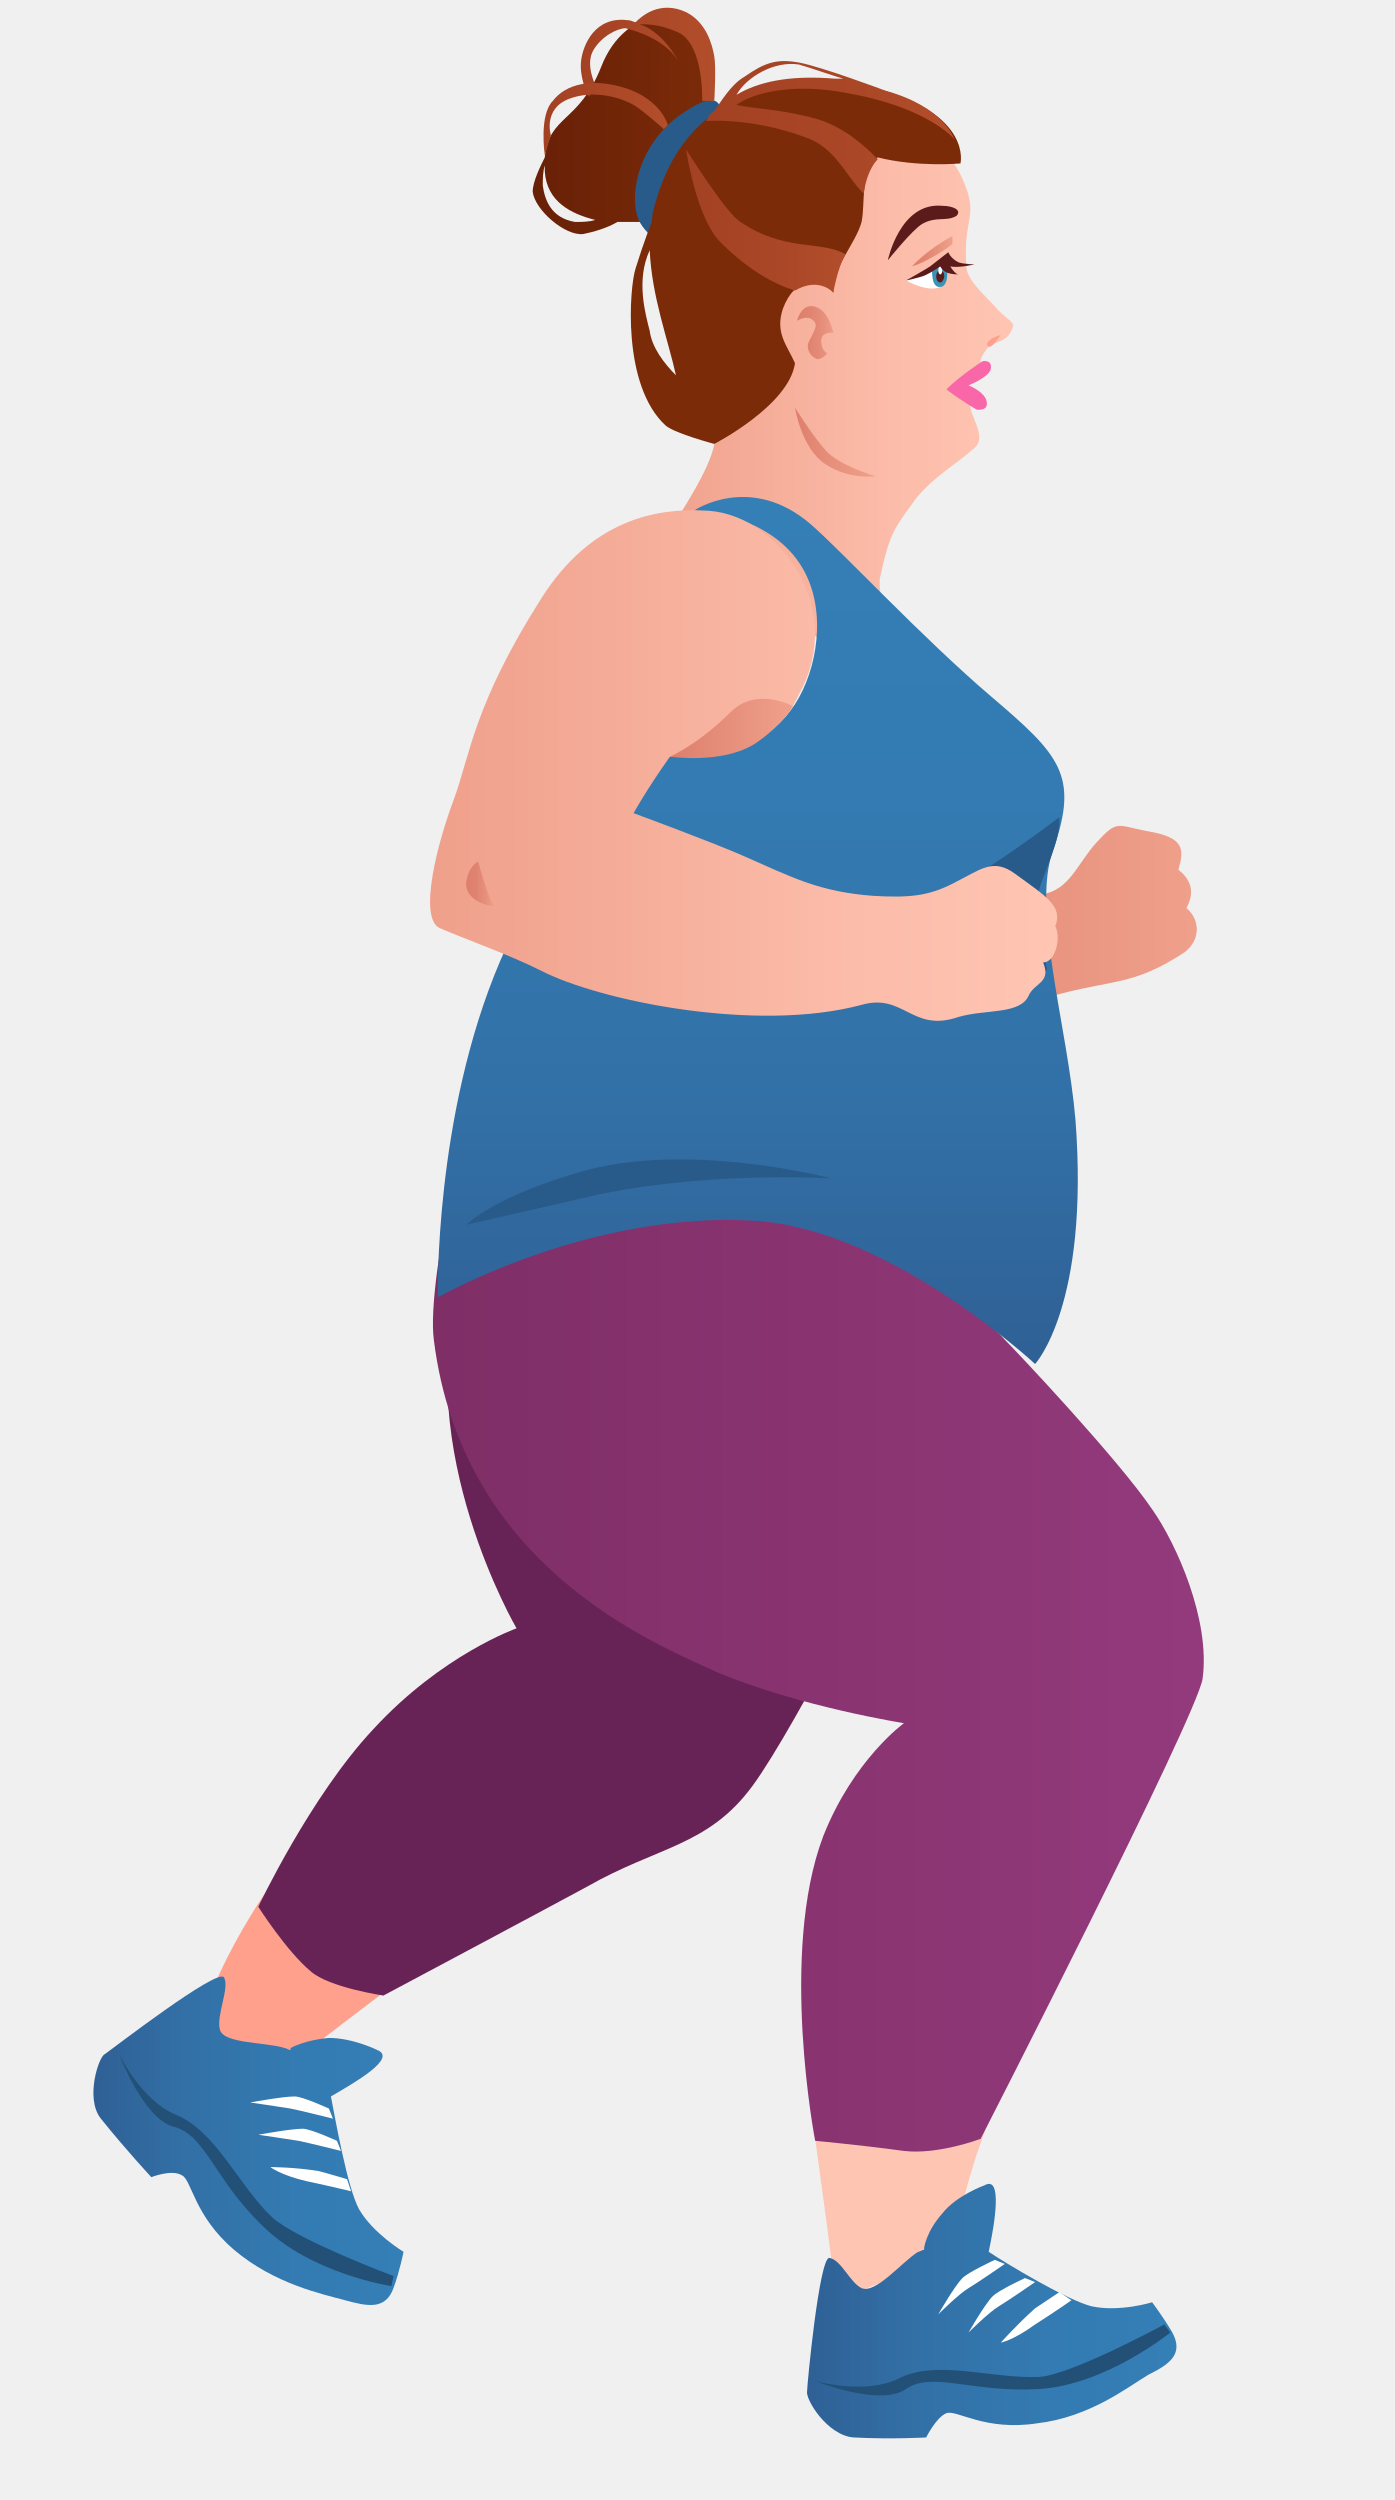
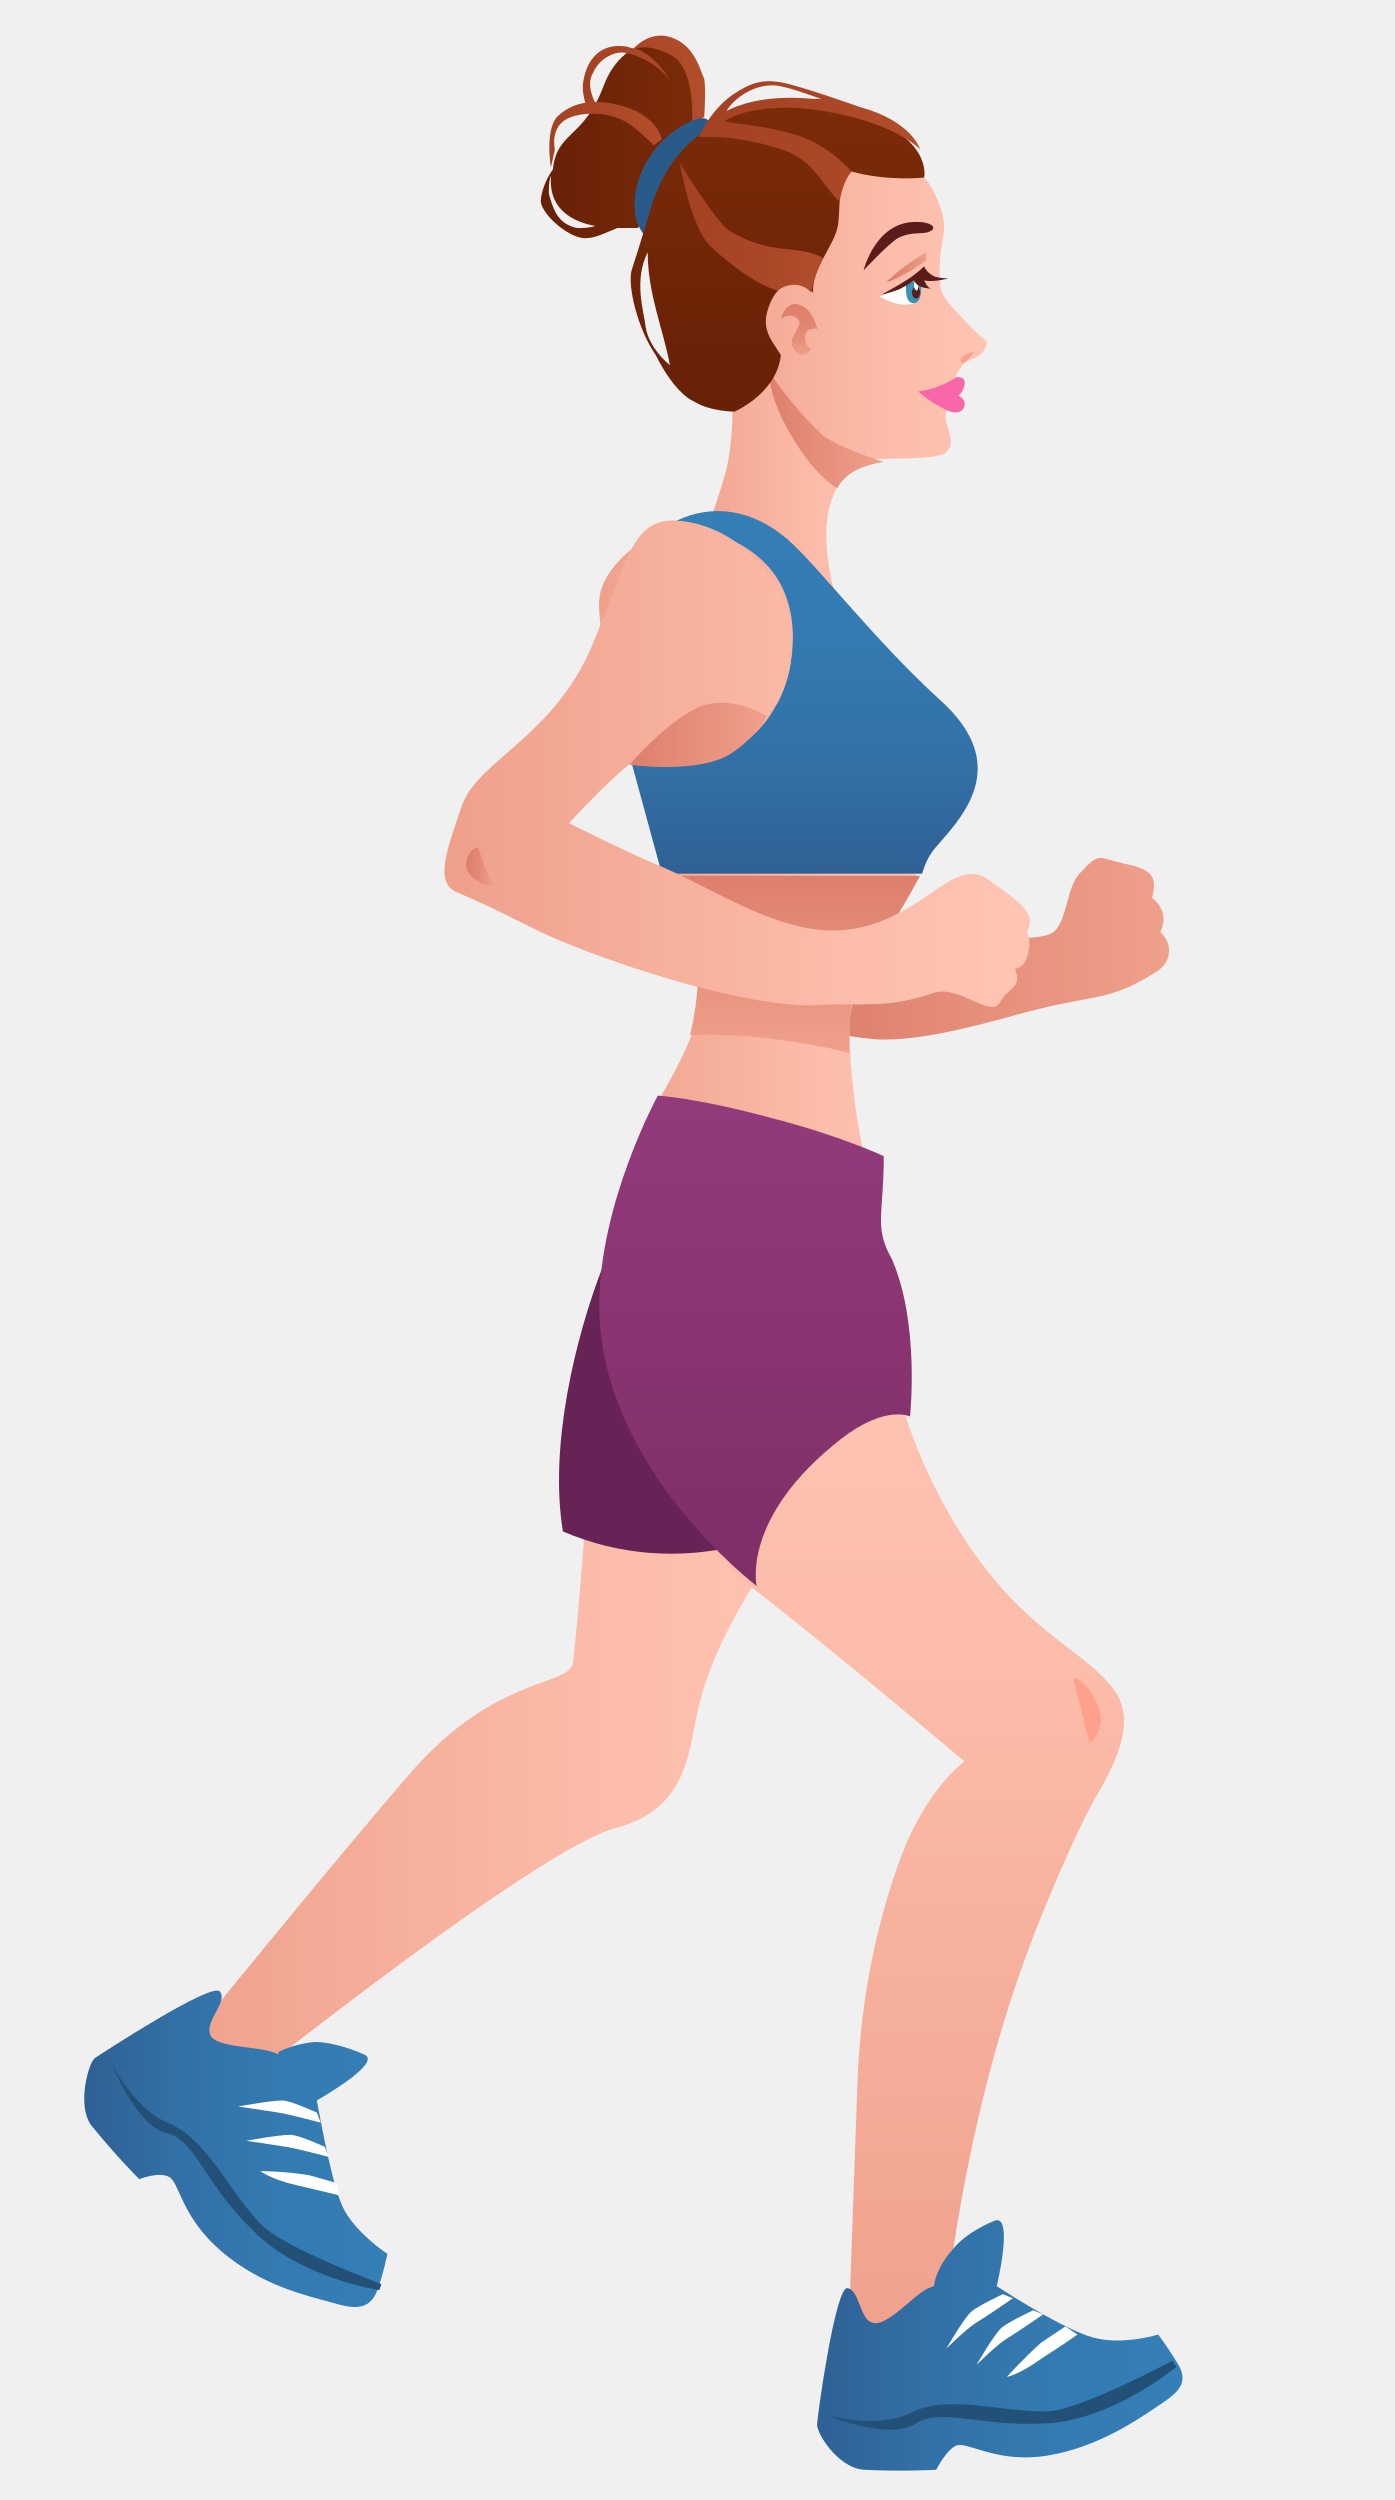
<svg xmlns="http://www.w3.org/2000/svg" version="1.1" id="Layer_1" x="0px" y="0px" viewBox="0 0 69.1 123.9" enable-background="new 0 0 69.1 123.9" xml:space="preserve">
  <g>
-     <linearGradient id="SVGID_1_" gradientUnits="userSpaceOnUse" x1="446.742" y1="46.06" x2="466.137" y2="46.06" gradientTransform="matrix(-1 0 0 1 506.0886 0)">
+     <linearGradient id="SVGID_1_" gradientUnits="userSpaceOnUse" x1="571.973" y1="47.036" x2="589.062" y2="47.036" gradientTransform="matrix(-1 0 0 1 629.9536 0)">
      <stop offset="0" style="stop-color:#EFA08B" />
      <stop offset="0.64" style="stop-color:#E48C78" />
      <stop offset="0.995" style="stop-color:#DD7F6C" />
    </linearGradient>
-     <path fill="url(#SVGID_1_)" d="M43.2,44.9c0,0,7.3-0.1,8.9-0.7c1-0.4,1.4-1.5,2.2-2.4c1.1-1.2,1-0.9,2.6-0.6   c1.8,0.3,1.8,0.9,1.5,1.9c0.5,0.4,0.9,1,0.4,1.9c0.7,0.6,0.7,1.6-0.1,2.2c-2.6,1.7-3.5,1.3-6.7,2.2c-1.9,0.5-6.4,2-9.3,1.7   c-2.4-0.3-2.1-0.4-2.5-1.2C39,47.9,43.2,44.9,43.2,44.9z" />
-     <path fill="#FFA08D" d="M9.9,100.3c0,0,1.2-4.2,4.9-8.7c1,1.9,5.4,3.9,7.1,5c-4.5,3.3-8.8,6.7-8.8,6.7l-4.3,0.4L9.9,100.3z" />
-     <path fill="#682356" d="M45.2,74.1c-0.6,1.2-5.7,11.4-7.9,14.4c-2.2,3-4.7,3-8.2,5C26.7,94.8,19,98.9,19,98.9s-2.7-0.4-3.6-1.2   c-1.2-1-2.6-3.2-2.6-3.2s2.6-5.5,5.7-8.8c3.4-3.7,7.1-5,7.1-5s-5.2-8.9-2.8-17C24.1,58.9,45.2,74.1,45.2,74.1z" />
+     <path fill="url(#SVGID_1_)" d="M43.7,46c0,0,6.9,0.9,8.3,0.3c0.9-0.3,0.8-2.3,1.5-3c1-1.1,0.9-0.8,2.2-0.5c1.6,0.3,1.6,0.8,1.4,1.7   c0.4,0.3,0.8,0.9,0.4,1.7c0.6,0.5,0.6,1.4-0.1,1.9c-2.3,1.5-3.1,1.2-5.9,1.9c-1.7,0.4-5.6,1.7-8.2,1.5c-2.1-0.2-1.8-0.4-2.2-1   C40.1,48.7,43.7,46,43.7,46z" />
+     <linearGradient id="SVGID_2_" gradientUnits="userSpaceOnUse" x1="588.843" y1="84.166" x2="621.879" y2="84.166" gradientTransform="matrix(-1 0 0 1 629.9536 0)">
+       <stop offset="0" style="stop-color:#FFC5B3" />
+       <stop offset="0.364" style="stop-color:#FBBBA8" />
+       <stop offset="1" style="stop-color:#EFA08B" />
+     </linearGradient>
+     <path fill="url(#SVGID_2_)" d="M41.1,73.4c0,0-5.1,5.8-6.4,10.9c-0.6,2.2-0.4,5.3-4.2,6.3s-18.2,12.5-18.2,12.5l-4.2,0.4l1.1-2.2   c0,0,7.3-9,11.2-13.5c4.2-4.8,7.8-4.2,8-5.4c0.6-5.3,1.3-17.6,1.3-17.6L41.1,73.4z" />
+     <linearGradient id="SVGID_3_" gradientUnits="userSpaceOnUse" x1="584.054" y1="42.809" x2="600.397" y2="42.809" gradientTransform="matrix(-1 0 0 1 629.9536 0)">
+       <stop offset="0" style="stop-color:#FFC5B3" />
+       <stop offset="0.364" style="stop-color:#FBBBA8" />
+       <stop offset="1" style="stop-color:#EFA08B" />
+     </linearGradient>
+     <path fill="url(#SVGID_3_)" d="M45.9,42.6c0,0-3.8,5.6-3.8,8.3c0,4.6,1.4,9.1,1.4,9.1l-6.3-2.5l-5.3-1.8c0,0,3.1-4.6,2.9-6.8   c-0.2-2.2-2.5-8.2-2.5-8.2s-2.8-8.5-2.6-11s5.2-5.5,8.6-3.3C41.6,28.6,45.9,42.6,45.9,42.6z" />
    <g>
-       <linearGradient id="SVGID_2_" gradientUnits="userSpaceOnUse" x1="455.743" y1="20.403" x2="473.984" y2="20.403" gradientTransform="matrix(-1 0 0 1 506.0886 0)">
+       <linearGradient id="SVGID_4_" gradientUnits="userSpaceOnUse" x1="580.88" y1="15.653" x2="596.318" y2="15.653" gradientTransform="matrix(-1 0 0 1 629.9536 0)">
        <stop offset="0" style="stop-color:#FFC5B3" />
        <stop offset="0.364" style="stop-color:#FBBBA8" />
        <stop offset="1" style="stop-color:#EFA08B" />
      </linearGradient>
-       <path fill="url(#SVGID_2_)" d="M45,33.6l-12.9-5.8c0,0,3-4,3.3-5.8c0.6-2.9-0.4-6.7-0.4-7.1l0,0c-0.1-0.4-0.2-0.9-0.3-1.6    c-0.4-4.9,5.8-6.5,10.1-6c1.8,0.2,2.3,0.1,3,1.8c0.7,1.7-0.1,1.7,0.1,4.2c0.1,0.7,1.1,1.5,1.6,2.1c0.4,0.4,0.8,0.6,0.7,0.8    c-0.3,0.9-0.9,0.6-1.3,1.1c-0.1,0.2-0.5,0.5-0.2,1c-0.7,0.4-1.4,0.6-1.5,0.8c-0.1,0.5,1,0.3,0.9,0.7c-0.2,0.7,0.9,1.8,0.2,2.4    c-0.9,0.8-2,1.4-2.9,2.5c-1,1.4-1.3,1.6-1.8,4C43.5,30.4,45,33.6,45,33.6z" />
-       <linearGradient id="SVGID_3_" gradientUnits="userSpaceOnUse" x1="470.896" y1="6.216" x2="479.65" y2="6.216" gradientTransform="matrix(-1 0 0 1 506.0886 0)">
+       <path fill="url(#SVGID_4_)" d="M36.7,18.7c-0.2-2-2.7-0.3-3.1-4.6c-0.4-4.8,5.7-6.5,10-5.9c1.7,0.2,2.2,0.1,2.9,1.8    c0.7,1.7-0.1,1.7,0.1,4.2c0.1,0.7,1.1,1.5,1.6,2.1c0.4,0.4,0.8,0.6,0.7,0.8c-0.3,0.8-0.9,0.6-1.2,1c-0.1,0.2-0.5,0.5-0.2,0.9    c0.2,0.3-0.2,0.6-0.3,0.7c-0.1,0.5-0.2,0.3-0.3,0.7c-0.2,0.7,0.6,1.4,0,2c-0.4,0.5-4,0.2-4.8,0.5c-1.6,0.6-0.5-0.1-2.1-1.4    C38.9,20.6,37.7,19.5,36.7,18.7z" />
+       <linearGradient id="SVGID_5_" gradientUnits="userSpaceOnUse" x1="586.185" y1="25.242" x2="596.319" y2="25.242" gradientTransform="matrix(-1 0 0 1 629.9536 0)">
+         <stop offset="0" style="stop-color:#FFC5B3" />
+         <stop offset="0.364" style="stop-color:#FBBBA8" />
+         <stop offset="1" style="stop-color:#EFA08B" />
+       </linearGradient>
+       <path fill="url(#SVGID_5_)" d="M36.1,16.3c2.1,1.5,3.5,6.3,6.1,6.7c-0.8,1.3-1.7,2.2-1,5.7c0.3,1.7,2.6,5.4,2.6,5.4l-10.1-4.3    c0,0,2.1-5.3,2.4-7C36.6,19.9,36,16.8,36.1,16.3z" />
+       <linearGradient id="SVGID_6_" gradientUnits="userSpaceOnUse" x1="586.185" y1="21.333" x2="591.866" y2="21.333" gradientTransform="matrix(-1 0 0 1 629.9536 0)">
+         <stop offset="0" style="stop-color:#EFA08B" />
+         <stop offset="0.64" style="stop-color:#E48C78" />
+         <stop offset="0.995" style="stop-color:#DD7F6C" />
+       </linearGradient>
+       <path fill="url(#SVGID_6_)" d="M43.8,22.9c0,0-1,0.1-1.7,0.6c-0.5,0.4-0.6,0.7-0.6,0.7s-1.2-0.6-2.5-3c-0.9-1.6-0.9-2.8-0.9-2.8    s1.1,1.7,2.6,3.1C41.3,22.1,43.8,22.9,43.8,22.9z" />
+       <linearGradient id="SVGID_7_" gradientUnits="userSpaceOnUse" x1="595.245" y1="6.992" x2="603.125" y2="6.992" gradientTransform="matrix(-1 0 0 1 629.9536 0)">
        <stop offset="0" style="stop-color:#7B2B08" />
        <stop offset="1" style="stop-color:#682007" />
      </linearGradient>
-       <path fill="url(#SVGID_3_)" d="M27,7.8c0.2-2.1,1.7-1.7,2.8-4.5C31,0.2,34.4,0,35,2.6c0.5,2.5,0,4.8,0,4.8L31.7,11    c0,0-0.5,0-1.1,0c-0.5,0.3-1.2,0.5-1.7,0.6c-0.9,0.1-2.4-1.2-2.5-2.1C26.4,9,26.8,8.2,27,7.8z M28.5,11c0.3,0,0.7,0,1-0.1    c-1.2-0.3-2.4-0.9-2.5-2.4c0-0.1,0-0.2,0-0.3c-0.1,0.3-0.1,0.7-0.1,1C27,9.9,27.3,10.8,28.5,11z" />
-       <path fill="#295B8A" d="M35.7,5.5c0,0,0.1-1.2-1.7,0C31.6,7,31.1,9.8,31.7,11c0.7,1.2,1.5,0.9,1.5,0.9L35.7,5.5z" />
-       <path fill="#7B2B08" d="M31.5,13.3c0.4-1.3,0.8-2.3,0.8-2.3s0,0,0,0c0-0.3,0.1-0.7,0.2-1c1.9-6.8,8.8-6.2,11-5.6    c4.7,1.3,4.1,3.7,4.1,3.7s-2.1,0.2-4.1-0.3c-0.9,0.8-0.6,2.2-0.8,3.2c-0.3,1.1-1.5,2.3-1.4,3.5c-0.7-0.8-1.9-0.8-2.5,0.8    c-0.4,1.2,0.2,1.8,0.6,2.7c-0.3,2.1-4,4-4,4s-1.9-0.5-2.4-0.9C30.8,19.1,31.2,14.2,31.5,13.3z M32.2,16.4c0.1,0.8,0.7,1.6,1.3,2.2    c-0.4-1.8-1.2-3.9-1.3-6.2C31.5,13.9,32,15.6,32.2,16.4z" />
-       <path fill="#F967A9" d="M48.7,17.9c0,0,0.5-0.1,0.4,0.4c-0.1,0.4-1.1,0.8-1.1,0.8s0.8,0.3,0.9,0.8c0.1,0.5-0.5,0.4-0.5,0.4    s-0.7-0.4-1.5-1C47.6,18.6,48.7,17.9,48.7,17.9z" />
-       <path fill="#FFFFFF" d="M46.9,12.9c0,0,0,0.4,0,0.7c0,0.3-0.1,0.7-0.7,0.7s-1.3-0.4-1.3-0.4L46.9,12.9z" />
-       <path fill="#3794B5" d="M46.9,13c0,0,0.2,1-0.2,1.2c-0.6,0.2-0.5-0.9-0.5-0.9L46.9,13z" />
-       <path fill="#5B1B1B" d="M46.4,13.7c0,0.2,0.1,0.3,0.2,0.3c0.1,0,0.2-0.2,0.2-0.3c0-0.2-0.1-0.3-0.2-0.3    C46.5,13.4,46.4,13.5,46.4,13.7z" />
-       <ellipse fill="#FFFFFF" cx="46.6" cy="13.4" rx="0.1" ry="0.2" />
-       <path fill="#5B1B1B" d="M46.7,10.2c0.5,0,1,0.2,0.7,0.5c-0.5,0.3-1,0-1.7,0.4c-0.5,0.3-1.7,1.8-1.7,1.8S44.6,10,46.7,10.2z" />
-       <path fill="#5B1B1B" d="M44.9,13.9c0,0,0.9-0.5,1.2-0.7c0.5-0.4,0.9-0.7,0.9-0.7s0.1,0.3,0.5,0.5c0.3,0.1,0.8,0.1,0.8,0.1    s-0.8,0.2-1.2,0.1c0.1,0.2,0.3,0.4,0.4,0.4c-0.6,0-0.8-0.2-0.9-0.4c-0.3,0.2-0.6,0.4-0.9,0.5C45,13.9,44.9,13.9,44.9,13.9z" />
-       <path fill="#FFA08D" d="M49.6,16.6c0,0-0.4,0.1-0.6,0.3c-0.2,0.2,0,0.4,0.2,0.2C49.4,16.9,49.6,16.6,49.6,16.6z" />
-       <linearGradient id="SVGID_4_" gradientUnits="userSpaceOnUse" x1="458.925" y1="12.428" x2="460.871" y2="12.428" gradientTransform="matrix(-1 0 0 1 506.0886 0)">
+       <path fill="url(#SVGID_7_)" d="M27.4,8.4c0.2-1.9,1.5-1.5,2.5-4.1c1-2.8,4.1-2.9,4.6-0.6c0.5,2.3,0,4.3,0,4.3l-2.9,3.3    c0,0-0.4,0-1,0c-0.5,0.2-1.1,0.5-1.5,0.5c-0.8,0.1-2.2-1.1-2.3-1.8C26.8,9.5,27.1,8.8,27.4,8.4z M28.6,11.3c0.3,0,0.6,0,0.9-0.1    c-1.1-0.2-2.2-0.8-2.2-2.2c0-0.1,0-0.2,0-0.3c-0.1,0.3-0.1,0.6-0.1,0.9C27.4,10.3,27.6,11.1,28.6,11.3z" />
+       <linearGradient id="SVGID_8_" gradientUnits="userSpaceOnUse" x1="595.011" y1="3.948" x2="601.038" y2="3.948" gradientTransform="matrix(-1 0 0 1 629.9536 0)">
+         <stop offset="0" style="stop-color:#B24E2B" />
+         <stop offset="1" style="stop-color:#A34123" />
+       </linearGradient>
+       <path fill="url(#SVGID_8_)" d="M28.9,4.1C29,3.3,29.5,2.1,31,2.3c0.1,0,0.3,0.1,0.4,0.1c0.3-0.3,1.1-1,2.2-0.4    c0.9,0.5,1.1,1.5,1.3,1.9c0.1,0.5,0,1.9,0,1.9l-0.6,0.3c0,0,0.2-2.8-1.1-3.4c-0.8-0.4-1.3-0.4-1.7-0.3c1.1,0.4,1.7,1.6,1.7,1.6    c-0.7-1-2-1.4-2.4-1.4c-0.4,0-1.1,0.3-1.4,1c-0.4,0.6,0.1,1.5,0.1,1.5l-0.3,0.5C29.2,5.6,28.8,4.8,28.9,4.1z" />
+       <path fill="#295B8A" d="M35.2,6.3c0,0,0.1-1-1.5,0c-2.2,1.4-2.6,3.9-2,5c0.6,1.1,1.3,0.8,1.3,0.8L35.2,6.3z" />
+       <path fill="#F967A9" d="M47.4,18.7c0,0,0.5-0.1,0.4,0.4c-0.1,0.4-0.3,0.5-0.3,0.5s0.4,0.2,0.3,0.5c-0.1,0.5-0.7,0.3-0.7,0.3    s-0.8-0.3-1.6-1C46.5,19.3,47.4,18.7,47.4,18.7z" />
+       <path fill="#FFFFFF" d="M45.6,13.7c0,0,0,0.4,0,0.7c0,0.3-0.1,0.7-0.7,0.7c-0.7,0-1.3-0.4-1.3-0.4L45.6,13.7z" />
+       <path fill="#3794B5" d="M45.6,13.8c0,0,0.2,1-0.2,1.2c-0.6,0.2-0.5-0.9-0.5-0.9L45.6,13.8z" />
+       <ellipse fill="#5B1B1B" cx="45.4" cy="14.5" rx="0.2" ry="0.3" />
+       <path fill="#FFFFFF" d="M45.3,14.2c0,0.1,0.1,0.2,0.1,0.2c0.1,0,0.1-0.1,0.1-0.2c0-0.1-0.1-0.2-0.1-0.2    C45.3,13.9,45.3,14,45.3,14.2z" />
+       <path fill="#5B1B1B" d="M45.5,11c0.5,0,0.9,0.2,0.7,0.4c-0.4,0.3-0.9,0-1.7,0.4c-0.5,0.3-1.7,1.6-1.7,1.6S43.4,10.9,45.5,11z" />
+       <path fill="#5B1B1B" d="M43.7,14.6c0,0,0.9-0.5,1.2-0.7c0.5-0.3,0.9-0.7,0.9-0.7s0.1,0.3,0.5,0.5c0.3,0.1,0.7,0.1,0.7,0.1    s-0.7,0.2-1.2,0.1c0.1,0.2,0.2,0.4,0.4,0.4c-0.6,0-0.8-0.2-0.9-0.4c-0.3,0.2-0.6,0.4-0.9,0.5C43.8,14.6,43.7,14.6,43.7,14.6z" />
+       <linearGradient id="SVGID_9_" gradientUnits="userSpaceOnUse" x1="591.363" y1="5.109" x2="591.363" y2="20.408" gradientTransform="matrix(-1 0 0 1 629.9536 0)">
+         <stop offset="0" style="stop-color:#7B2B08" />
+         <stop offset="1" style="stop-color:#682007" />
+       </linearGradient>
+       <path fill="url(#SVGID_9_)" d="M31.3,13.4c0.4-1.2,0.8-2.6,0.9-2.9c1.7-6.1,8-5.6,9.9-5c4.2,1.2,3.7,3.3,3.7,3.3S44,9,42.2,8.5    c-0.8,0.7-0.5,2-0.7,2.8c-0.2,0.9-1.3,2.1-1.2,3.2c-0.7-0.7-1.7-0.7-2.2,0.7c-0.4,1.1,0.1,1.6,0.6,2.4c-0.2,1.9-2.3,2.8-2.3,2.8    s-1.2,0-2-0.5l0,0c0,0-0.9-0.3-1.9-2.3C31.6,16.3,31.1,14.2,31.3,13.4z M32,16.2c0.1,0.7,0.6,1.4,1.2,1.9    c-0.3-1.7-1.1-3.5-1.1-5.6C31.4,13.9,31.9,15.4,32,16.2z" />
+       <path fill="#FFA08D" d="M48.3,17.4c0,0-0.4,0.1-0.6,0.3c-0.2,0.2,0,0.4,0.2,0.2C48.1,17.7,48.3,17.4,48.3,17.4z" />
+       <linearGradient id="SVGID_10_" gradientUnits="userSpaceOnUse" x1="584.027" y1="13.213" x2="585.953" y2="13.213" gradientTransform="matrix(-1 0 0 1 629.9536 0)">
        <stop offset="0" style="stop-color:#EFA08B" />
        <stop offset="0.156" style="stop-color:#EB9984" />
        <stop offset="0.649" style="stop-color:#E18672" />
        <stop offset="0.995" style="stop-color:#DD7F6C" />
      </linearGradient>
-       <path fill="url(#SVGID_4_)" d="M47.2,11.7v0.4c0,0-0.5,0.4-1.1,0.7c-0.5,0.3-0.9,0.4-0.9,0.4S45.9,12.4,47.2,11.7z" />
-       <linearGradient id="SVGID_5_" gradientUnits="userSpaceOnUse" x1="464.702" y1="16.459" x2="466.547" y2="16.459" gradientTransform="matrix(-1 0 0 1 506.0886 0)">
+       <path fill="url(#SVGID_10_)" d="M45.9,12.5v0.4c0,0-0.5,0.4-1.1,0.7c-0.5,0.3-0.9,0.4-0.9,0.4S44.7,13.2,45.9,12.5z" />
+       <linearGradient id="SVGID_11_" gradientUnits="userSpaceOnUse" x1="590.339" y1="17.638" x2="590.339" y2="15.06" gradientTransform="matrix(-1 0 0 1 629.9536 0)">
        <stop offset="0" style="stop-color:#EFA08B" />
        <stop offset="0.278" style="stop-color:#E7917D" />
        <stop offset="0.658" style="stop-color:#E08470" />
        <stop offset="0.995" style="stop-color:#DD7F6C" />
      </linearGradient>
-       <path fill="url(#SVGID_5_)" d="M39.5,15.9c0,0,0.2-0.9,0.9-0.7c0.7,0.2,0.9,1.3,0.9,1.3s-0.6-0.1-0.6,0.4c0,0.5,0.3,0.6,0.3,0.6    s-0.2,0.3-0.5,0.3c-0.3-0.1-0.6-0.5-0.4-0.9c0.2-0.4,0.4-0.7,0.3-0.9C40.1,15.5,39.5,15.9,39.5,15.9z" />
-       <linearGradient id="SVGID_6_" gradientUnits="userSpaceOnUse" x1="464.173" y1="10.98" x2="472.089" y2="10.98" gradientTransform="matrix(-1 0 0 1 506.0886 0)">
+       <path fill="url(#SVGID_11_)" d="M38.7,15.8c0,0,0.2-0.9,0.9-0.7c0.7,0.2,0.9,1.2,0.9,1.2s-0.6-0.1-0.6,0.4s0.3,0.6,0.3,0.6    s-0.2,0.3-0.5,0.3c-0.3-0.1-0.6-0.5-0.4-0.9c0.2-0.4,0.4-0.7,0.3-0.8C39.3,15.4,38.7,15.8,38.7,15.8z" />
+       <linearGradient id="SVGID_12_" gradientUnits="userSpaceOnUse" x1="589.193" y1="11.281" x2="596.319" y2="11.281" gradientTransform="matrix(-1 0 0 1 629.9536 0)">
        <stop offset="0" style="stop-color:#B24E2B" />
        <stop offset="0.384" style="stop-color:#AA4727" />
        <stop offset="1" style="stop-color:#A34123" />
      </linearGradient>
-       <path fill="url(#SVGID_6_)" d="M41.9,12.6c-1.2-0.7-3-0.1-5.2-1.6C36,10.6,34,7.4,34,7.4s0.5,3.4,1.7,4.6c1.4,1.4,2.7,2.1,3.7,2.4    c1.2-0.7,1.9,0.1,1.9,0.1S41.5,13.3,41.9,12.6z" />
-       <linearGradient id="SVGID_7_" gradientUnits="userSpaceOnUse" x1="458.815" y1="6.264" x2="471.057" y2="6.264" gradientTransform="matrix(-1 0 0 1 506.0886 0)">
+       <path fill="url(#SVGID_12_)" d="M40.8,12.8c-1.1-0.7-2.7-0.1-4.7-1.4c-0.6-0.4-2.4-3.3-2.4-3.3s0.5,3.1,1.5,4.1    c1.3,1.2,2.4,1.9,3.3,2.2c1.1-0.7,1.7,0.1,1.7,0.1S40.4,13.4,40.8,12.8z" />
+       <linearGradient id="SVGID_13_" gradientUnits="userSpaceOnUse" x1="584.369" y1="7.036" x2="595.389" y2="7.036" gradientTransform="matrix(-1 0 0 1 629.9536 0)">
        <stop offset="0" style="stop-color:#B24E2B" />
        <stop offset="0.384" style="stop-color:#AA4727" />
        <stop offset="1" style="stop-color:#A34123" />
      </linearGradient>
-       <path fill="url(#SVGID_7_)" d="M35.4,5.5c0.3-0.4,0.8-1.3,1.5-1.7c1-0.7,1.6-0.9,2.7-0.7c1.1,0.2,4.3,1.4,4.3,1.4l0,0    c2.9,0.8,3.4,2.4,3.4,2.4S46,5.3,41.9,4.6c-2.6-0.5-4.6,0-5.4,0.6c0.9,0.2,2.2,0.2,4,0.7c1.7,0.5,3,2,3,2S43,8.3,42.8,9.6    c-0.9-0.9-1.4-2.3-2.9-2.8c-2.7-1-4.9-0.8-4.9-0.8S35.1,5.7,35.4,5.5z M41.4,3.9c0.1,0,0.3,0,0.4,0c-0.7-0.2-1.5-0.5-2.2-0.7    C38.4,3,37,3.8,36.5,4.7c0,0,0,0,0,0C37.5,4.1,39,3.7,41.4,3.9z" />
-       <linearGradient id="SVGID_8_" gradientUnits="userSpaceOnUse" x1="470.636" y1="2.649" x2="477.331" y2="2.649" gradientTransform="matrix(-1 0 0 1 506.0886 0)">
+       <path fill="url(#SVGID_13_)" d="M34.9,6.3c0.2-0.4,0.7-1.1,1.4-1.6c0.9-0.6,1.5-0.8,2.5-0.6c1,0.2,3.8,1.2,3.8,1.2l0,0    c2.6,0.7,3,2.1,3,2.1s-1.2-1.3-4.8-1.9c-2.3-0.4-4.1,0-4.9,0.5c0.8,0.2,2,0.2,3.6,0.7c1.6,0.5,2.7,1.8,2.7,1.8s-0.4,0.4-0.6,1.5    C40.8,9.2,40.3,8,39,7.5c-2.5-0.9-4.4-0.7-4.4-0.7S34.7,6.6,34.9,6.3z M40.3,4.9c0.1,0,0.2,0,0.4,0c-0.6-0.2-1.4-0.5-1.9-0.6    c-1.1-0.3-2.3,0.4-2.8,1.2c0,0,0,0,0,0C36.8,5.1,38.1,4.7,40.3,4.9z" />
+       <linearGradient id="SVGID_14_" gradientUnits="userSpaceOnUse" x1="597.13" y1="6.715" x2="602.678" y2="6.715" gradientTransform="matrix(-1 0 0 1 629.9536 0)">
        <stop offset="0" style="stop-color:#B24E2B" />
        <stop offset="1" style="stop-color:#A34123" />
      </linearGradient>
-       <path fill="url(#SVGID_8_)" d="M28.8,3c0.1-0.8,0.7-2.2,2.3-2c0.2,0,0.3,0.1,0.4,0.1c0.3-0.3,1.2-1.1,2.5-0.5    c1,0.5,1.3,1.6,1.4,2.2c0.1,0.5,0,2.2,0,2.2h-0.6c0,0,0.1-2.8-1.2-3.4c-0.9-0.4-1.5-0.4-1.9-0.4C32.9,1.6,33.6,3,33.6,3    c-0.7-1.1-2.2-1.5-2.6-1.6c-0.4,0-1.2,0.4-1.6,1.1c-0.4,0.7,0.1,1.7,0.1,1.7l-0.3,0.6C29.1,4.7,28.7,3.8,28.8,3z" />
-       <linearGradient id="SVGID_9_" gradientUnits="userSpaceOnUse" x1="472.991" y1="5.908" x2="479.153" y2="5.908" gradientTransform="matrix(-1 0 0 1 506.0886 0)">
-         <stop offset="0" style="stop-color:#B24E2B" />
-         <stop offset="1" style="stop-color:#A34123" />
-       </linearGradient>
-       <path fill="url(#SVGID_9_)" d="M33.1,6.2c0,0-0.3-1.2-2-1.8c-1.8-0.6-3.1-0.2-3.7,0.6C26.7,5.7,27,7.7,27,7.7l0.3-1    c0,0-0.4-1.3,0.9-1.8c1.3-0.5,2.7,0,3.2,0.3c0.5,0.3,1.5,1.2,1.5,1.2L33.1,6.2z" />
+       <path fill="url(#SVGID_14_)" d="M32.8,6.9c0,0-0.2-1.1-1.8-1.6c-1.6-0.5-2.7-0.2-3.4,0.5c-0.6,0.7-0.3,2.5-0.3,2.5l0.2-0.9    c0,0-0.3-1.2,0.8-1.6c1.2-0.4,2.4,0,2.8,0.3c0.4,0.2,1.3,1.1,1.3,1.1L32.8,6.9z" />
    </g>
-     <path fill="#FFC5B3" d="M49.2,104.6c-1.8,4.5-1.9,7.1-1.9,7.1l-6.1,2.4c0.5,0.9,0-2.1-1.3-11.8C41.7,103.2,47.3,105.1,49.2,104.6z" />
-     <linearGradient id="SVGID_10_" gradientUnits="userSpaceOnUse" x1="446.363" y1="79.672" x2="484.663" y2="79.672" gradientTransform="matrix(-1 0 0 1 506.0886 0)">
-       <stop offset="0" style="stop-color:#933A7C" />
-       <stop offset="1" style="stop-color:#7F2E66" />
-     </linearGradient>
-     <path fill="url(#SVGID_10_)" d="M21.5,66.4c-0.4-3.2,2.1-12.8,2-13.6c0,0,12.1,1.4,15.9,2.4C42.8,56.1,45,57,45,57   c0,2.9,2.2,5.5,2.9,7.3c0.3,0.7,1.4,1.5,1.9,2.1c0.6,0.6,5.6,5.9,7.3,8.4c1.2,1.7,2.9,5.5,2.5,8.4c-0.3,1.9-11,22.8-11,22.8   s-2.1,0.8-3.8,0.6c-2.2-0.3-4.4-0.5-4.4-0.5s-1.8-9.3,0.4-15.1c1.5-3.8,4-5.6,4-5.6s-5.1-0.8-9.2-2.5   C32.3,81.4,22.9,77.6,21.5,66.4z" />
-     <linearGradient id="SVGID_11_" gradientUnits="userSpaceOnUse" x1="468.728" y1="24.724" x2="468.728" y2="67.726" gradientTransform="matrix(-1 0 0 1 506.0886 0)">
+     <linearGradient id="SVGID_15_" gradientUnits="userSpaceOnUse" x1="590.125" y1="25.378" x2="590.125" y2="43.383" gradientTransform="matrix(-1 0 0 1 629.9536 0)">
      <stop offset="0" style="stop-color:#347FB6" />
      <stop offset="0.345" style="stop-color:#337BB2" />
      <stop offset="0.701" style="stop-color:#3270A6" />
      <stop offset="1" style="stop-color:#2F6095" />
    </linearGradient>
-     <path fill="url(#SVGID_11_)" d="M24.8,47.6c2.3-5.4,8-10.7,7.6-10.2c0,0,3.1,0.6,5.8-1.2c0.4-0.3,0.8-0.7,1.2-1.3   c1.1-1.7,1.6-4.6,0.4-6.7c-1.6-2.8-5.4-2.9-5.4-2.9s2.8-1.9,5.8,0.7c1.5,1.3,5.5,5.6,8.9,8.5c3.4,2.9,4.4,3.9,3.1,7.6   c-1.1,3,0.7,8.7,1.1,13.4c0.7,9.2-2,12.1-2,12.1s-7.2-6.7-13.9-7.1c-8.2-0.5-15.7,3.8-15.7,3.8S21.5,55.3,24.8,47.6z" />
-     <path fill="#295B8A" d="M52.5,40.5c0,0-1.7,1.3-3.4,2.4c-1.7,1.1-4.6,1.6-3.4,2.7c1.2,1.1,6.2,2.5,6.2,2.5s-0.6-3.2-0.4-4   C51.7,43.3,52.6,41.6,52.5,40.5z" />
-     <linearGradient id="SVGID_12_" gradientUnits="userSpaceOnUse" x1="453.662" y1="37.861" x2="484.616" y2="37.861" gradientTransform="matrix(-1 0 0 1 506.0886 0)">
+     <path fill="url(#SVGID_15_)" d="M37,36.7c0.4-0.3,0.8-0.7,1.2-1.3c1.1-1.7,1.6-4.5,0.4-6.6C37,26.1,33.2,26,33.2,26   s2.7-1.9,5.8,0.7c1.5,1.3,4.3,5,7.6,8c3.1,2.8,1.7,5.1,0.2,6.8c-0.5,0.6-0.8,0.8-1.1,1.8h-5.1h-7.8l-1.5-5.5   C31.3,37.9,34.3,38.5,37,36.7z" />
+     <linearGradient id="SVGID_16_" gradientUnits="userSpaceOnUse" x1="586.535" y1="65.328" x2="586.535" y2="117.228" gradientTransform="matrix(-1 0 0 1 629.9536 0)">
      <stop offset="0" style="stop-color:#FFC5B3" />
      <stop offset="0.364" style="stop-color:#FBBBA8" />
      <stop offset="1" style="stop-color:#EFA08B" />
    </linearGradient>
-     <path fill="url(#SVGID_12_)" d="M39.6,34.4c0,0-0.6,1.5-1.9,2.1c-1.9,0.8-3.8,0.8-4.5,1c-1.2,1.7-1.8,2.8-1.8,2.8s3.8,1.4,5.4,2.1   c2.5,1.1,3.8,1.8,6.5,2c1.8,0.1,2.7,0,3.9-0.6c1.4-0.7,2-1.3,3.1-0.5c1.5,1.1,2.4,1.6,2,2.6c0.3,0.6,0,1.8-0.6,1.8   c0.4,1-0.4,1-0.7,1.6c-0.4,1-2.1,0.7-3.5,1.1c-2.3,0.8-2.7-1.2-4.8-0.6c-5.2,1.4-13-0.2-15.9-1.7c-1.6-0.8-3.6-1.5-5-2.1   c-1.1-0.5-0.1-4.3,0.7-6.4c0.8-2.2,1-4.7,4.3-9.9c2.5-4,5.8-4.5,8-4.4C38.5,25.3,42,30.1,39.6,34.4z" />
-     <linearGradient id="SVGID_13_" gradientUnits="userSpaceOnUse" x1="466.782" y1="36.065" x2="472.867" y2="36.065" gradientTransform="matrix(-1 0 0 1 506.0886 0)">
+     <path fill="url(#SVGID_16_)" d="M43.7,65.3c0,0,0.6,5.4,3.8,10.5c3.1,5,6,5.8,7.6,7.8c0.9,1.1,0.9,2.6-0.7,5.3   c-1,1.7-2.7,5.7-3.5,7.9c-3.3,8.9-4.1,18.2-4.1,18.2l-4.8,2.2c0,0,0.4-11.4,0.5-14.1c0.2-5.3,1.5-9.5,2.4-11.7   c1.3-3,2.9-4.1,2.9-4.1s-6-5.1-10.5-8.6c-3.1-2.5-6.3-6.4-6.3-6.4L43.7,65.3z" />
+     <path fill="#682356" d="M27.9,75.9c-0.7-4.2,0.6-9.6,2-13.2c5.2,2.9,5.6,10.7,6.7,13.9C33.7,77.3,30.7,77.1,27.9,75.9z" />
+     <linearGradient id="SVGID_17_" gradientUnits="userSpaceOnUse" x1="592.638" y1="54.396" x2="592.638" y2="78.704" gradientTransform="matrix(-1 0 0 1 629.9536 0)">
+       <stop offset="0" style="stop-color:#933A7C" />
+       <stop offset="1" style="stop-color:#7F2E66" />
+     </linearGradient>
+     <path fill="url(#SVGID_17_)" d="M43.8,57.3c0,0-2.1-1-5.6-1.9c-3.7-1-5.6-1.1-5.6-1.1s-2.9,5.3-2.9,10.4c0,8,7.8,13.9,7.8,13.9   s-0.8-3.4,4.2-7.3c2.2-1.7,3.4-1.1,3.4-1.1s0.5-4.6-0.9-7.8C43.3,60.8,43.8,60.2,43.8,57.3z" />
+     <linearGradient id="SVGID_18_" gradientUnits="userSpaceOnUse" x1="590.794" y1="52.172" x2="590.794" y2="43.383" gradientTransform="matrix(-1 0 0 1 629.9536 0)">
      <stop offset="0" style="stop-color:#EFA08B" />
      <stop offset="0.64" style="stop-color:#E48C78" />
      <stop offset="0.995" style="stop-color:#DD7F6C" />
    </linearGradient>
-     <path fill="url(#SVGID_13_)" d="M36.2,35.3c-1.6,1.6-3,2.2-3,2.2s2.7,0.4,4.3-0.7c1.3-0.9,1.8-1.8,1.8-1.8S37.5,34,36.2,35.3z" />
-     <linearGradient id="SVGID_14_" gradientUnits="userSpaceOnUse" x1="481.612" y1="43.783" x2="482.992" y2="43.783" gradientTransform="matrix(-1 0 0 1 506.0886 0)">
+     <path fill="url(#SVGID_18_)" d="M45.6,43.4c0,0-1.2,2.3-2.6,4.2c-1.1,1.5-0.9,4.6-0.9,4.6s-0.8-0.3-3.7-0.7   c-2.2-0.3-4.2-0.2-4.2-0.2s0.6-2.4,0.3-3.8c-0.3-1.6-1.7-4.1-1.7-4.1H45.6z" />
+     <linearGradient id="SVGID_19_" gradientUnits="userSpaceOnUse" x1="578.82" y1="37.896" x2="607.686" y2="37.896" gradientTransform="matrix(-1 0 0 1 629.9536 0)">
+       <stop offset="0" style="stop-color:#FFC5B3" />
+       <stop offset="0.364" style="stop-color:#FBBBA8" />
+       <stop offset="1" style="stop-color:#EFA08B" />
+     </linearGradient>
+     <path fill="url(#SVGID_19_)" d="M38.5,34.9c0,0-6,2.6-7.2,2.9c-1.1,0.8-3.1,3-3.1,3s3.2,1.6,4.7,2.2c2.5,1.1,5.2,2.9,7.9,3.1   c1.8,0.1,3.2-0.4,5-1.6c1.3-0.9,2.2-1.6,3.2-0.9c1.5,1.1,2.4,1.6,1.9,2.6c0.3,0.6,0,1.8-0.6,1.8c0.4,1-0.4,1-0.7,1.6   c-0.4,1-2-0.8-3.3-0.4c-2.3,0.8-3.5,0.5-5.6,0.6c-3.6,0.3-11.6-2.4-14.5-3.9c-1.6-0.8-2.2-1.1-3.6-1.7c-1.1-0.5-0.4-2.2,0.3-4.3   c0.8-2.2,4.5-3.4,6.4-7.8c1.8-4.3,2-6.4,4.2-6.3C37.4,26,40.8,30.7,38.5,34.9z" />
+     <linearGradient id="SVGID_20_" gradientUnits="userSpaceOnUse" x1="591.802" y1="36.399" x2="598.663" y2="36.399" gradientTransform="matrix(-1 0 0 1 629.9536 0)">
      <stop offset="0" style="stop-color:#EFA08B" />
-       <stop offset="0.295" style="stop-color:#E6907C" />
-       <stop offset="0.653" style="stop-color:#DF8370" />
+       <stop offset="0.64" style="stop-color:#E48C78" />
      <stop offset="0.995" style="stop-color:#DD7F6C" />
    </linearGradient>
-     <path fill="url(#SVGID_14_)" d="M23.7,42.7c0,0,0.5,1.9,0.8,2.2c-0.4,0-1.4-0.3-1.4-1.1C23.2,42.9,23.7,42.7,23.7,42.7z" />
+     <path fill="url(#SVGID_20_)" d="M34.5,35.1c-1.6,0.8-3.3,2.8-3.3,2.8s3.5,0.5,5.1-0.6c1.3-0.9,1.7-1.8,1.7-1.8S36.2,34.3,34.5,35.1   z" />
+     <linearGradient id="SVGID_21_" gradientUnits="userSpaceOnUse" x1="605.486" y1="42.976" x2="606.848" y2="42.976" gradientTransform="matrix(-1 0 0 1 629.9536 0)">
+       <stop offset="0" style="stop-color:#EFA08B" />
+       <stop offset="8.620072e-02" style="stop-color:#ED9C87" />
+       <stop offset="0.635" style="stop-color:#E18773" />
+       <stop offset="0.995" style="stop-color:#DD7F6C" />
+     </linearGradient>
+     <path fill="url(#SVGID_21_)" d="M23.7,42c0,0,0.5,1.6,0.8,1.9c-0.4,0-1.4-0.3-1.4-1.1C23.2,42,23.7,42,23.7,42z" />
+     <path fill="#FFA08D" d="M53.2,83.2c0-0.1,0.8,0.1,1.3,1.6c0.3,0.9-0.5,1.6-0.5,1.6L53.2,83.2z" />
    <g>
-       <linearGradient id="SVGID_15_" gradientUnits="userSpaceOnUse" x1="447.887" y1="114.613" x2="466.175" y2="114.613" gradientTransform="matrix(-1 0 0 1 506.0886 0)">
+       <linearGradient id="SVGID_22_" gradientUnits="userSpaceOnUse" x1="571.475" y1="116.257" x2="589.569" y2="116.257" gradientTransform="matrix(-1 0 0 1 629.9536 0)">
        <stop offset="0" style="stop-color:#347FB6" />
        <stop offset="0.345" style="stop-color:#337BB2" />
        <stop offset="0.701" style="stop-color:#3270A6" />
        <stop offset="1" style="stop-color:#2F6095" />
      </linearGradient>
-       <path fill="url(#SVGID_15_)" d="M41.1,111.9c0.6,0.1,1,1.2,1.6,1.5c0.7,0.3,2-1.3,2.8-1.8c0.1,0,0.2-0.1,0.3-0.1l0-0.1    c0,0,0.1-0.8,0.9-1.7c0.7-0.9,2.1-1.4,2.1-1.4c0.9-0.5,0.5,1.9,0.2,3.3c0.9,0.6,3.9,2.4,5.1,2.7c1.4,0.3,3-0.2,3-0.2    s0.6,0.8,1,1.5c0.6,1.1-0.2,1.6-1.2,2.1c-1,0.6-2.9,2.1-5.5,2.4c-2.6,0.4-4-0.7-4.5-0.5c-0.5,0.2-1,1.2-1,1.2s-1.7,0.1-3.6,0    c-1.3-0.1-2.4-1.9-2.3-2.3C40,118.2,40.6,111.9,41.1,111.9z" />
-       <path fill="#225077" d="M58,115.6c0,0-3.2,2.6-6.5,2.8c-3.3,0.2-5.3-0.9-6.6,0c-1.3,0.9-4.5-0.4-4.5-0.4s2.4,0.7,4.1-0.1    c1.9-1,4.6,0,7-0.1c1.6-0.1,6.2-2.6,6.2-2.6L58,115.6z" />
-       <path fill="#FFFFFF" d="M53.1,114c0,0-0.7,0.5-1.8,1.2c-1.1,0.8-1.7,0.9-1.7,0.9s0.8-0.9,1.7-1.7c0.3-0.2,1.2-0.8,1.2-0.8    L53.1,114z" />
-       <path fill="#FFFFFF" d="M51.3,113.1c0,0-1.3,0.9-1.8,1.2c-0.5,0.3-1.5,1.3-1.5,1.3s0.8-1.4,1.2-1.8c0.3-0.3,1.6-0.9,1.6-0.9    L51.3,113.1z" />
-       <path fill="#FFFFFF" d="M49.8,112.2c0,0-1.3,0.9-1.8,1.2c-0.5,0.3-1.5,1.3-1.5,1.3s0.8-1.4,1.2-1.8c0.3-0.3,1.6-0.9,1.6-0.9    L49.8,112.2z" />
+       <path fill="url(#SVGID_22_)" d="M42,113.4c0.6,0.1,0.6,1.5,1.2,1.7c0.7,0.3,2-1.3,2.8-1.7c0.1,0,0.2-0.1,0.3-0.1l0-0.1    c0,0,0.1-0.8,0.9-1.7c0.7-0.9,2-1.4,2-1.4c0.9-0.5,0.5,1.9,0.2,3.2c0.9,0.6,3.8,2.4,5,2.6c1.4,0.3,3-0.2,3-0.2s0.6,0.8,1,1.5    c0.6,1-0.2,1.5-1.1,2.1c-0.9,0.6-2.9,2-5.4,2.4c-2.5,0.4-3.9-0.7-4.5-0.5c-0.5,0.2-1,1.2-1,1.2s-1.7,0.1-3.6,0    c-1.3-0.1-2.4-1.9-2.3-2.3C40.5,119.8,41.4,113.3,42,113.4z" />
+       <path fill="#225077" d="M58.3,117.3c0,0-3.1,2.6-6.4,2.8c-3.3,0.2-5.2-0.8-6.5,0c-1.3,0.9-4.4-0.4-4.4-0.4s2.4,0.7,4.1-0.1    c1.9-1,4.6,0,6.9-0.1c1.6-0.1,6.1-2.5,6.1-2.5L58.3,117.3z" />
+       <path fill="#FFFFFF" d="M53.4,115.7c0,0-0.7,0.5-1.8,1.2c-1.1,0.8-1.7,0.9-1.7,0.9s0.8-0.9,1.7-1.7c0.3-0.2,1.2-0.8,1.2-0.8    L53.4,115.7z" />
+       <path fill="#FFFFFF" d="M51.7,114.7c0,0-1.3,0.9-1.8,1.2c-0.5,0.3-1.5,1.3-1.5,1.3s0.8-1.4,1.2-1.8c0.3-0.3,1.6-0.9,1.6-0.9    L51.7,114.7z" />
+       <path fill="#FFFFFF" d="M50.2,113.9c0,0-1.3,0.9-1.8,1.2c-0.5,0.3-1.5,1.3-1.5,1.3s0.8-1.4,1.2-1.8c0.3-0.3,1.6-0.9,1.6-0.9    L50.2,113.9z" />
    </g>
    <g>
-       <linearGradient id="SVGID_16_" gradientUnits="userSpaceOnUse" x1="486.219" y1="106.011" x2="501.433" y2="106.011" gradientTransform="matrix(-1 0 0 1 506.0886 0)">
+       <linearGradient id="SVGID_23_" gradientUnits="userSpaceOnUse" x1="610.695" y1="106.494" x2="625.749" y2="106.494" gradientTransform="matrix(-1 0 0 1 629.9536 0)">
        <stop offset="0" style="stop-color:#347FB6" />
        <stop offset="0.345" style="stop-color:#337BB2" />
        <stop offset="0.701" style="stop-color:#3270A6" />
        <stop offset="1" style="stop-color:#2F6095" />
      </linearGradient>
-       <path fill="url(#SVGID_16_)" d="M5.2,101.8c0.3-0.2,5.6-4.3,5.9-3.8c0.3,0.5-0.4,1.9-0.2,2.6c0.2,0.7,2.3,0.6,3.2,0.9    c0.1,0,0.2,0.1,0.3,0.1l0-0.1c0,0,0.7-0.4,1.9-0.5c1.2,0,2.4,0.6,2.4,0.6c1,0.4-1.1,1.6-2.3,2.3c0.2,1,0.8,4.5,1.4,5.6    c0.7,1.2,2.2,2.1,2.2,2.1s-0.2,1-0.5,1.8c-0.4,1.1-1.3,0.9-2.4,0.6c-1.1-0.3-3.5-0.8-5.5-2.5c-2-1.7-2.1-3.5-2.6-3.7    c-0.5-0.3-1.5,0.1-1.5,0.1S6.2,106.5,5,105C4.2,104,4.9,101.9,5.2,101.8z" />
-       <path fill="#225077" d="M19.4,113.3c0,0-4-0.6-6.4-3c-2.4-2.3-2.8-4.5-4.4-4.9c-1.5-0.4-2.7-3.6-2.7-3.6s1.1,2.3,2.8,3    c2,0.8,3.1,3.5,4.8,5.1c1.2,1.1,6,2.9,6,2.9L19.4,113.3z" />
-       <path fill="#FFFFFF" d="M17.4,108.6c0,0-0.8-0.2-2.2-0.5c-1.3-0.3-1.8-0.7-1.8-0.7s1.2,0,2.4,0.2c0.4,0.1,1.4,0.4,1.4,0.4    L17.4,108.6z" />
-       <path fill="#FFFFFF" d="M16.9,106.6c0,0-1.6-0.4-2.1-0.5c-0.6-0.1-2-0.3-2-0.3s1.6-0.3,2.2-0.3c0.4,0,1.7,0.6,1.7,0.6L16.9,106.6z    " />
-       <path fill="#FFFFFF" d="M16.5,105c0,0-1.6-0.4-2.1-0.5c-0.6-0.1-2-0.3-2-0.3s1.6-0.3,2.2-0.3c0.4,0,1.7,0.6,1.7,0.6L16.5,105z" />
+       <path fill="url(#SVGID_23_)" d="M4.7,102c0.3-0.2,5.8-3.8,6.2-3.3s-0.7,1.4-0.5,2.1c0.2,0.7,2.3,0.6,3.1,0.9    c0.1,0,0.2,0.1,0.3,0.1l0-0.1c0,0,0.7-0.4,1.8-0.5c1.1,0,2.4,0.6,2.4,0.6c0.9,0.3-1.1,1.6-2.3,2.3c0.2,1,0.8,4.5,1.4,5.5    c0.7,1.2,2.1,2.1,2.1,2.1s-0.2,1-0.5,1.8c-0.4,1.1-1.3,0.9-2.3,0.6c-1.1-0.3-3.4-0.8-5.4-2.5c-2-1.7-2.1-3.4-2.6-3.7    c-0.5-0.3-1.5,0.1-1.5,0.1s-1.2-1.2-2.4-2.7C3.8,104.3,4.4,102.2,4.7,102z" />
+       <path fill="#225077" d="M18.8,113.5c0,0-4-0.6-6.3-3c-2.4-2.3-2.8-4.5-4.3-4.8c-1.5-0.4-2.7-3.5-2.7-3.5s1.1,2.3,2.8,3    c2,0.8,3,3.4,4.7,5.1c1.1,1.1,5.9,2.9,5.9,2.9L18.8,113.5z" />
+       <path fill="#FFFFFF" d="M16.8,108.8c0,0-0.8-0.2-2.1-0.5c-1.3-0.3-1.8-0.7-1.8-0.7s1.2,0,2.4,0.2c0.4,0.1,1.4,0.4,1.4,0.4    L16.8,108.8z" />
+       <path fill="#FFFFFF" d="M16.3,106.9c0,0-1.5-0.4-2.1-0.5c-0.6-0.1-2-0.3-2-0.3s1.6-0.3,2.2-0.3c0.4,0,1.7,0.6,1.7,0.6L16.3,106.9z    " />
+       <path fill="#FFFFFF" d="M15.9,105.2c0,0-1.5-0.4-2.1-0.5c-0.6-0.1-2-0.3-2-0.3s1.6-0.3,2.2-0.3c0.4,0,1.7,0.6,1.7,0.6L15.9,105.2z    " />
    </g>
-     <linearGradient id="SVGID_17_" gradientUnits="userSpaceOnUse" x1="462.714" y1="21.942" x2="466.782" y2="21.942" gradientTransform="matrix(-1 0 0 1 506.0886 0)">
-       <stop offset="0" style="stop-color:#EFA08B" />
-       <stop offset="0.64" style="stop-color:#E48C78" />
-       <stop offset="0.995" style="stop-color:#DD7F6C" />
-     </linearGradient>
-     <path fill="url(#SVGID_17_)" d="M43.4,23.6c0,0-1.8-0.5-2.5-1.3c-0.7-0.8-1.5-2.1-1.5-2.1s0.3,2,1.5,2.8S43.4,23.6,43.4,23.6z" />
-     <path fill="#295B8A" d="M41.2,58.4c0,0-6.7-0.4-12.4,1c-5.2,1.2-5.7,1.3-5.7,1.3s1.4-1.4,5.6-2.6C34,56.5,41.2,58.4,41.2,58.4z" />
  </g>
</svg>
